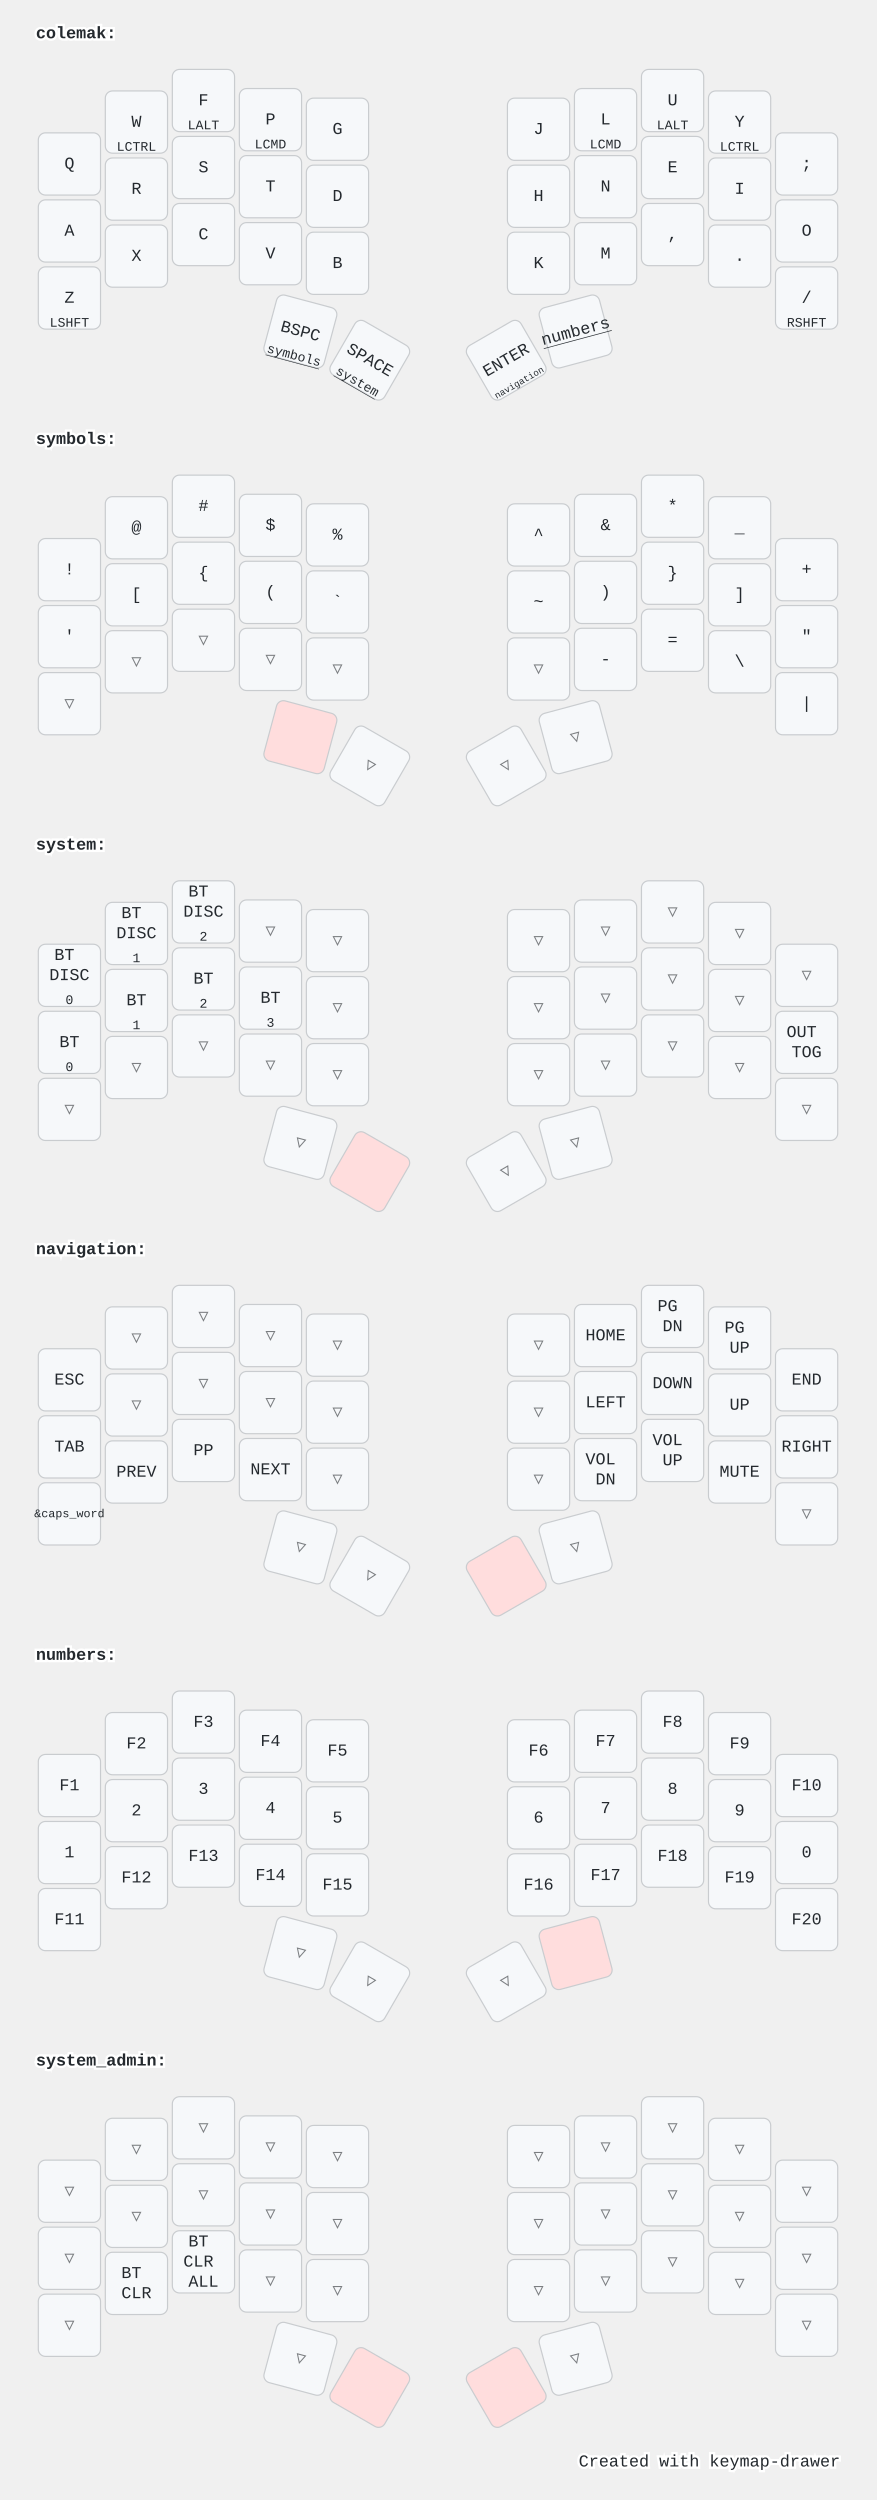
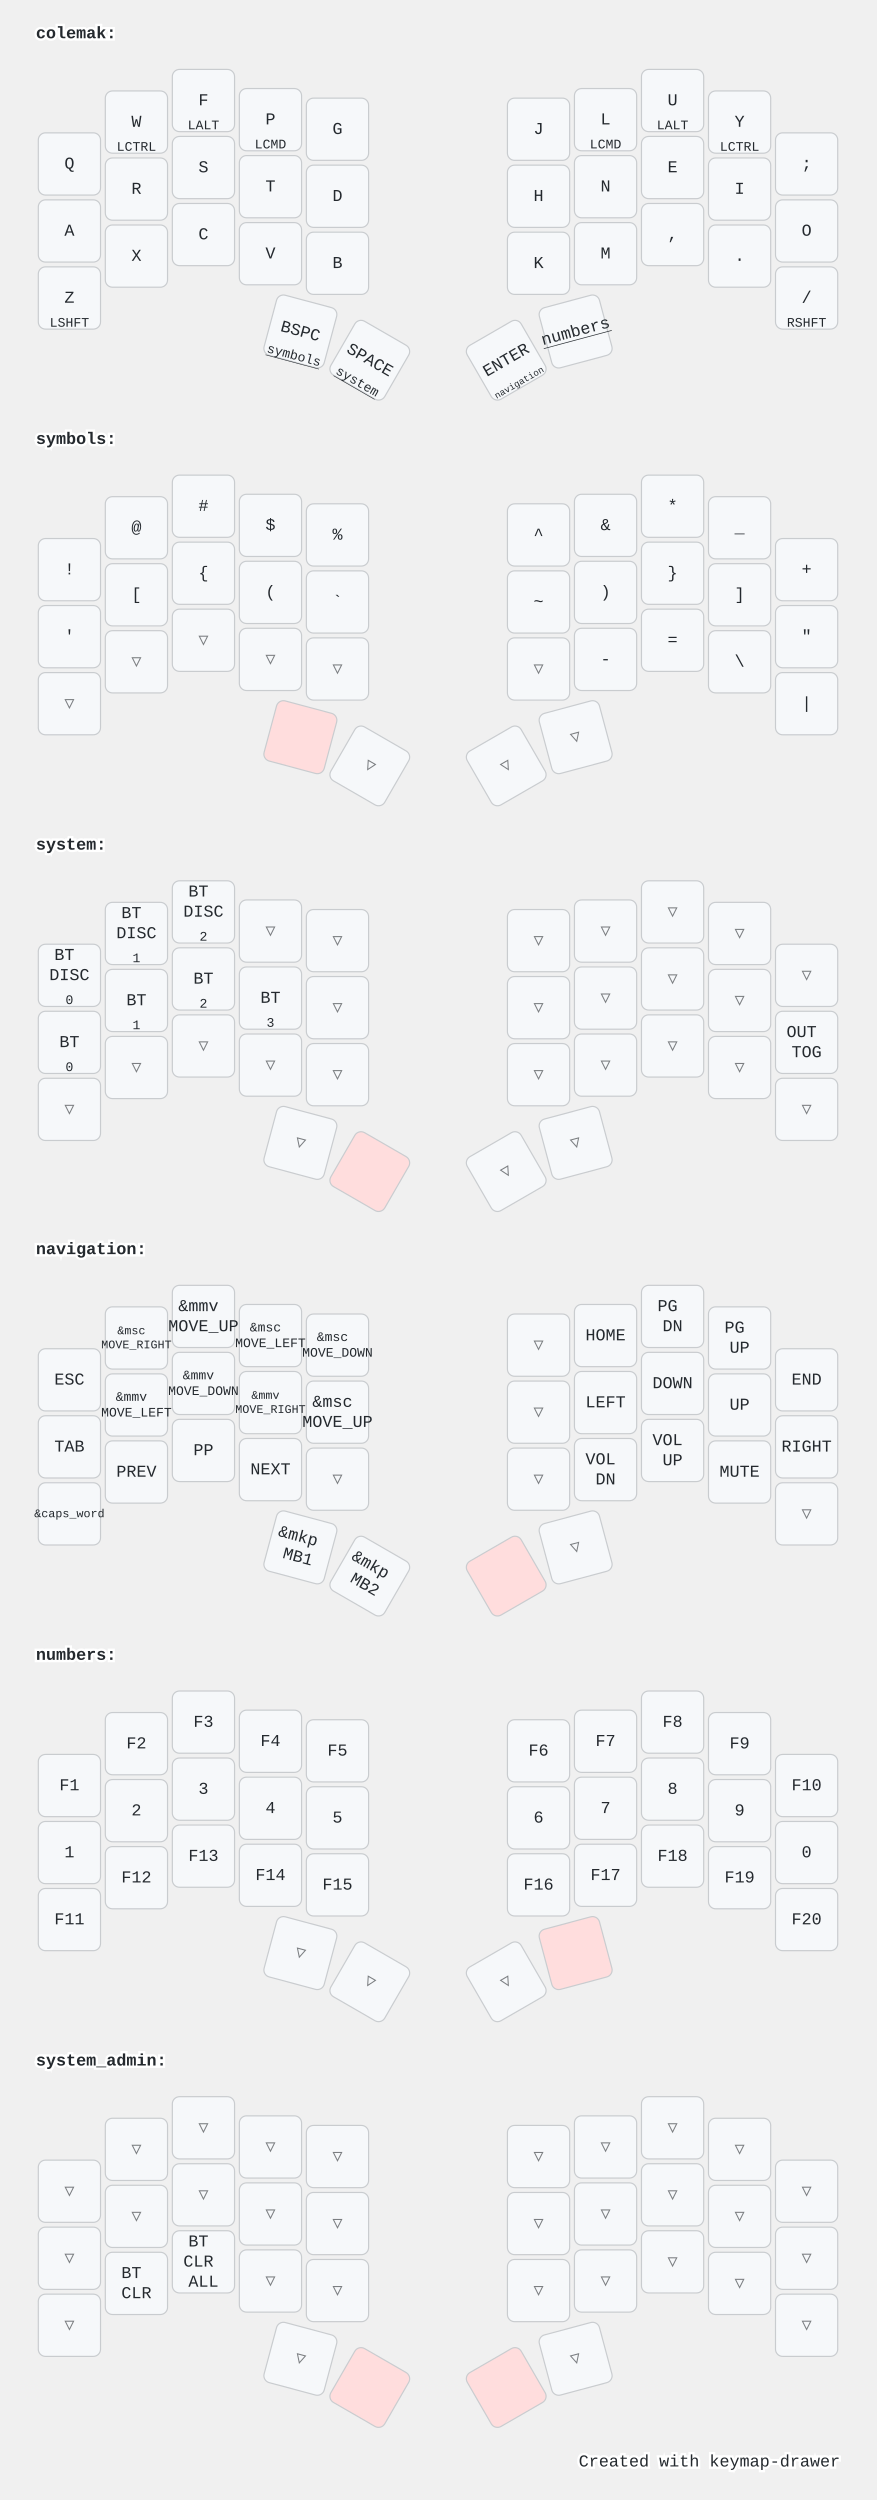
<svg xmlns="http://www.w3.org/2000/svg" width="732" height="2089" viewBox="0 0 732 2089" class="keymap">
  <style>/* inherit to force styles through use tags */
svg path {
    fill: inherit;
}

/* font and background color specifications */
svg.keymap {
    font-family: SFMono-Regular,Consolas,Liberation Mono,Menlo,monospace;
    font-size: 14px;
    font-kerning: normal;
    text-rendering: optimizeLegibility;
    fill: #24292e;
}

/* default key styling */
rect.key {
    fill: #f6f8fa;
}

rect.key, rect.combo {
    stroke: #c9cccf;
    stroke-width: 1;
}

/* default key side styling, only used is draw_key_sides is set */
rect.side {
    filter: brightness(90%);
}

/* color accent for combo boxes */
rect.combo, rect.combo-separate {
    fill: #cdf;
}

/* color accent for held keys */
rect.held, rect.combo.held {
    fill: #fdd;
}

/* color accent for ghost (optional) keys */
rect.ghost, rect.combo.ghost {
    stroke-dasharray: 4, 4;
    stroke-width: 2;
}

text {
    text-anchor: middle;
    dominant-baseline: middle;
}

/* styling for layer labels */
text.label {
    font-weight: bold;
    text-anchor: start;
    stroke: white;
    stroke-width: 4;
    paint-order: stroke;
}

/* styling for optional footer */
text.footer {
    text-anchor: end;
    dominant-baseline: auto;
    stroke: white;
    stroke-width: 4;
    paint-order: stroke;
}

/* styling for combo tap, and key hold/shifted label text */
text.combo, text.hold, text.shifted {
    font-size: 11px;
}

text.hold {
    text-anchor: middle;
    dominant-baseline: auto;
}

text.shifted {
    text-anchor: middle;
    dominant-baseline: hanging;
}

text.layer-activator {
    text-decoration: underline;
}

/* styling for hold/shifted label text in combo box */
text.combo.hold, text.combo.shifted {
    font-size: 8px;
}

/* lighter symbol for transparent keys */
text.trans {
    fill: #7b7e81;
}

/* styling for combo dendrons */
path.combo {
    stroke-width: 1;
    stroke: gray;
    fill: none;
}

/* Start Tabler Icons Cleanup */
/* cannot use height/width with glyphs */
.icon-tabler &gt; path {
    fill: inherit;
    stroke: inherit;
    stroke-width: 2;
}
/* hide tabler's default box */
.icon-tabler &gt; path[stroke="none"][fill="none"] {
    visibility: hidden;
}
/* End Tabler Icons Cleanup */

@media (prefers-color-scheme: dark) {
svg.keymap { fill: #d1d6db; }
rect.key { fill: #3f4750; }
rect.key, rect.combo { stroke: #60666c; }
rect.combo, rect.combo-separate { fill: #1f3d7a; }
rect.held, rect.combo.held { fill: #854747; }
text.label, text.footer { stroke: black; }
text.trans { fill: #7e8184; }
path.combo { stroke: #7f7f7f; }

}</style>
  <g transform="translate(30, 0)" class="layer-colemak">
    <text x="0" y="28" class="label" id="colemak">colemak:</text>
    <g transform="translate(0, 56)">
      <g transform="translate(28, 81)" class="key keypos-0">
        <rect rx="6" ry="6" x="-26" y="-26" width="52" height="52" class="key" />
        <text x="0" y="0" class="key tap">Q</text>
      </g>
      <g transform="translate(84, 46)" class="key keypos-1">
        <rect rx="6" ry="6" x="-26" y="-26" width="52" height="52" class="key" />
        <text x="0" y="0" class="key tap">W</text>
        <text x="0" y="24" class="key hold">LCTRL</text>
      </g>
      <g transform="translate(140, 28)" class="key keypos-2">
        <rect rx="6" ry="6" x="-26" y="-26" width="52" height="52" class="key" />
        <text x="0" y="0" class="key tap">F</text>
        <text x="0" y="24" class="key hold">LALT</text>
      </g>
      <g transform="translate(196, 44)" class="key keypos-3">
        <rect rx="6" ry="6" x="-26" y="-26" width="52" height="52" class="key" />
        <text x="0" y="0" class="key tap">P</text>
        <text x="0" y="24" class="key hold">LCMD</text>
      </g>
      <g transform="translate(252, 52)" class="key keypos-4">
        <rect rx="6" ry="6" x="-26" y="-26" width="52" height="52" class="key" />
        <text x="0" y="0" class="key tap">G</text>
      </g>
      <g transform="translate(420, 52)" class="key keypos-5">
        <rect rx="6" ry="6" x="-26" y="-26" width="52" height="52" class="key" />
        <text x="0" y="0" class="key tap">J</text>
      </g>
      <g transform="translate(476, 44)" class="key keypos-6">
        <rect rx="6" ry="6" x="-26" y="-26" width="52" height="52" class="key" />
        <text x="0" y="0" class="key tap">L</text>
        <text x="0" y="24" class="key hold">LCMD</text>
      </g>
      <g transform="translate(532, 28)" class="key keypos-7">
        <rect rx="6" ry="6" x="-26" y="-26" width="52" height="52" class="key" />
        <text x="0" y="0" class="key tap">U</text>
        <text x="0" y="24" class="key hold">LALT</text>
      </g>
      <g transform="translate(588, 46)" class="key keypos-8">
        <rect rx="6" ry="6" x="-26" y="-26" width="52" height="52" class="key" />
        <text x="0" y="0" class="key tap">Y</text>
        <text x="0" y="24" class="key hold">LCTRL</text>
      </g>
      <g transform="translate(644, 81)" class="key keypos-9">
        <rect rx="6" ry="6" x="-26" y="-26" width="52" height="52" class="key" />
        <text x="0" y="0" class="key tap">;</text>
      </g>
      <g transform="translate(28, 137)" class="key keypos-10">
        <rect rx="6" ry="6" x="-26" y="-26" width="52" height="52" class="key" />
        <text x="0" y="0" class="key tap">A</text>
      </g>
      <g transform="translate(84, 102)" class="key keypos-11">
        <rect rx="6" ry="6" x="-26" y="-26" width="52" height="52" class="key" />
        <text x="0" y="0" class="key tap">R</text>
      </g>
      <g transform="translate(140, 84)" class="key keypos-12">
        <rect rx="6" ry="6" x="-26" y="-26" width="52" height="52" class="key" />
        <text x="0" y="0" class="key tap">S</text>
      </g>
      <g transform="translate(196, 100)" class="key keypos-13">
        <rect rx="6" ry="6" x="-26" y="-26" width="52" height="52" class="key" />
        <text x="0" y="0" class="key tap">T</text>
      </g>
      <g transform="translate(252, 108)" class="key keypos-14">
        <rect rx="6" ry="6" x="-26" y="-26" width="52" height="52" class="key" />
        <text x="0" y="0" class="key tap">D</text>
      </g>
      <g transform="translate(420, 108)" class="key keypos-15">
        <rect rx="6" ry="6" x="-26" y="-26" width="52" height="52" class="key" />
        <text x="0" y="0" class="key tap">H</text>
      </g>
      <g transform="translate(476, 100)" class="key keypos-16">
        <rect rx="6" ry="6" x="-26" y="-26" width="52" height="52" class="key" />
        <text x="0" y="0" class="key tap">N</text>
      </g>
      <g transform="translate(532, 84)" class="key keypos-17">
        <rect rx="6" ry="6" x="-26" y="-26" width="52" height="52" class="key" />
        <text x="0" y="0" class="key tap">E</text>
      </g>
      <g transform="translate(588, 102)" class="key keypos-18">
        <rect rx="6" ry="6" x="-26" y="-26" width="52" height="52" class="key" />
        <text x="0" y="0" class="key tap">I</text>
      </g>
      <g transform="translate(644, 137)" class="key keypos-19">
        <rect rx="6" ry="6" x="-26" y="-26" width="52" height="52" class="key" />
        <text x="0" y="0" class="key tap">O</text>
      </g>
      <g transform="translate(28, 193)" class="key keypos-20">
        <rect rx="6" ry="6" x="-26" y="-26" width="52" height="52" class="key" />
        <text x="0" y="0" class="key tap">Z</text>
        <text x="0" y="24" class="key hold">LSHFT</text>
      </g>
      <g transform="translate(84, 158)" class="key keypos-21">
        <rect rx="6" ry="6" x="-26" y="-26" width="52" height="52" class="key" />
        <text x="0" y="0" class="key tap">X</text>
      </g>
      <g transform="translate(140, 140)" class="key keypos-22">
        <rect rx="6" ry="6" x="-26" y="-26" width="52" height="52" class="key" />
        <text x="0" y="0" class="key tap">C</text>
      </g>
      <g transform="translate(196, 156)" class="key keypos-23">
        <rect rx="6" ry="6" x="-26" y="-26" width="52" height="52" class="key" />
        <text x="0" y="0" class="key tap">V</text>
      </g>
      <g transform="translate(252, 164)" class="key keypos-24">
        <rect rx="6" ry="6" x="-26" y="-26" width="52" height="52" class="key" />
        <text x="0" y="0" class="key tap">B</text>
      </g>
      <g transform="translate(420, 164)" class="key keypos-25">
        <rect rx="6" ry="6" x="-26" y="-26" width="52" height="52" class="key" />
        <text x="0" y="0" class="key tap">K</text>
      </g>
      <g transform="translate(476, 156)" class="key keypos-26">
        <rect rx="6" ry="6" x="-26" y="-26" width="52" height="52" class="key" />
        <text x="0" y="0" class="key tap">M</text>
      </g>
      <g transform="translate(532, 140)" class="key keypos-27">
        <rect rx="6" ry="6" x="-26" y="-26" width="52" height="52" class="key" />
        <text x="0" y="0" class="key tap">,</text>
      </g>
      <g transform="translate(588, 158)" class="key keypos-28">
        <rect rx="6" ry="6" x="-26" y="-26" width="52" height="52" class="key" />
        <text x="0" y="0" class="key tap">.</text>
      </g>
      <g transform="translate(644, 193)" class="key keypos-29">
        <rect rx="6" ry="6" x="-26" y="-26" width="52" height="52" class="key" />
        <text x="0" y="0" class="key tap">/</text>
        <text x="0" y="24" class="key hold">RSHFT</text>
      </g>
      <g transform="translate(221, 221) rotate(15.0)" class="key keypos-30">
        <rect rx="6" ry="6" x="-26" y="-26" width="52" height="52" class="key" />
        <text x="0" y="0" class="key tap">BSPC</text>
        <a href="#symbols">
          <text x="0" y="24" class="key hold layer-activator">symbols</text>
        </a>
      </g>
      <g transform="translate(279, 245) rotate(30.0)" class="key keypos-31">
        <rect rx="6" ry="6" x="-26" y="-26" width="52" height="52" class="key" />
        <text x="0" y="0" class="key tap">SPACE</text>
        <a href="#system">
          <text x="0" y="24" class="key hold layer-activator">system</text>
        </a>
      </g>
      <g transform="translate(393, 245) rotate(-30.0)" class="key keypos-32">
        <rect rx="6" ry="6" x="-26" y="-26" width="52" height="52" class="key" />
        <text x="0" y="0" class="key tap">ENTER</text>
        <a href="#navigation">
          <text x="0" y="24" class="key hold layer-activator">
            <tspan style="font-size: 70%">navigation</tspan>
          </text>
        </a>
      </g>
      <g transform="translate(451, 221) rotate(-15.0)" class="key keypos-33">
        <rect rx="6" ry="6" x="-26" y="-26" width="52" height="52" class="key" />
        <a href="#numbers">
          <text x="0" y="0" class="key tap layer-activator">numbers</text>
        </a>
      </g>
    </g>
  </g>
  <g transform="translate(30, 339)" class="layer-symbols">
    <text x="0" y="28" class="label" id="symbols">symbols:</text>
    <g transform="translate(0, 56)">
      <g transform="translate(28, 81)" class="key keypos-0">
        <rect rx="6" ry="6" x="-26" y="-26" width="52" height="52" class="key" />
        <text x="0" y="0" class="key tap">!</text>
      </g>
      <g transform="translate(84, 46)" class="key keypos-1">
        <rect rx="6" ry="6" x="-26" y="-26" width="52" height="52" class="key" />
        <text x="0" y="0" class="key tap">@</text>
      </g>
      <g transform="translate(140, 28)" class="key keypos-2">
        <rect rx="6" ry="6" x="-26" y="-26" width="52" height="52" class="key" />
        <text x="0" y="0" class="key tap">#</text>
      </g>
      <g transform="translate(196, 44)" class="key keypos-3">
        <rect rx="6" ry="6" x="-26" y="-26" width="52" height="52" class="key" />
        <text x="0" y="0" class="key tap">$</text>
      </g>
      <g transform="translate(252, 52)" class="key keypos-4">
        <rect rx="6" ry="6" x="-26" y="-26" width="52" height="52" class="key" />
        <text x="0" y="0" class="key tap">%</text>
      </g>
      <g transform="translate(420, 52)" class="key keypos-5">
        <rect rx="6" ry="6" x="-26" y="-26" width="52" height="52" class="key" />
        <text x="0" y="0" class="key tap">^</text>
      </g>
      <g transform="translate(476, 44)" class="key keypos-6">
        <rect rx="6" ry="6" x="-26" y="-26" width="52" height="52" class="key" />
        <text x="0" y="0" class="key tap">&amp;</text>
      </g>
      <g transform="translate(532, 28)" class="key keypos-7">
        <rect rx="6" ry="6" x="-26" y="-26" width="52" height="52" class="key" />
        <text x="0" y="0" class="key tap">*</text>
      </g>
      <g transform="translate(588, 46)" class="key keypos-8">
        <rect rx="6" ry="6" x="-26" y="-26" width="52" height="52" class="key" />
        <text x="0" y="0" class="key tap">_</text>
      </g>
      <g transform="translate(644, 81)" class="key keypos-9">
        <rect rx="6" ry="6" x="-26" y="-26" width="52" height="52" class="key" />
        <text x="0" y="0" class="key tap">+</text>
      </g>
      <g transform="translate(28, 137)" class="key keypos-10">
        <rect rx="6" ry="6" x="-26" y="-26" width="52" height="52" class="key" />
        <text x="0" y="0" class="key tap">'</text>
      </g>
      <g transform="translate(84, 102)" class="key keypos-11">
        <rect rx="6" ry="6" x="-26" y="-26" width="52" height="52" class="key" />
        <text x="0" y="0" class="key tap">[</text>
      </g>
      <g transform="translate(140, 84)" class="key keypos-12">
        <rect rx="6" ry="6" x="-26" y="-26" width="52" height="52" class="key" />
        <text x="0" y="0" class="key tap">{</text>
      </g>
      <g transform="translate(196, 100)" class="key keypos-13">
        <rect rx="6" ry="6" x="-26" y="-26" width="52" height="52" class="key" />
        <text x="0" y="0" class="key tap">(</text>
      </g>
      <g transform="translate(252, 108)" class="key keypos-14">
        <rect rx="6" ry="6" x="-26" y="-26" width="52" height="52" class="key" />
        <text x="0" y="0" class="key tap">`</text>
      </g>
      <g transform="translate(420, 108)" class="key keypos-15">
        <rect rx="6" ry="6" x="-26" y="-26" width="52" height="52" class="key" />
        <text x="0" y="0" class="key tap">~</text>
      </g>
      <g transform="translate(476, 100)" class="key keypos-16">
        <rect rx="6" ry="6" x="-26" y="-26" width="52" height="52" class="key" />
        <text x="0" y="0" class="key tap">)</text>
      </g>
      <g transform="translate(532, 84)" class="key keypos-17">
        <rect rx="6" ry="6" x="-26" y="-26" width="52" height="52" class="key" />
        <text x="0" y="0" class="key tap">}</text>
      </g>
      <g transform="translate(588, 102)" class="key keypos-18">
        <rect rx="6" ry="6" x="-26" y="-26" width="52" height="52" class="key" />
        <text x="0" y="0" class="key tap">]</text>
      </g>
      <g transform="translate(644, 137)" class="key keypos-19">
        <rect rx="6" ry="6" x="-26" y="-26" width="52" height="52" class="key" />
        <text x="0" y="0" class="key tap">"</text>
      </g>
      <g transform="translate(28, 193)" class="key trans keypos-20">
        <rect rx="6" ry="6" x="-26" y="-26" width="52" height="52" class="key trans" />
        <text x="0" y="0" class="key trans tap">▽</text>
      </g>
      <g transform="translate(84, 158)" class="key trans keypos-21">
        <rect rx="6" ry="6" x="-26" y="-26" width="52" height="52" class="key trans" />
        <text x="0" y="0" class="key trans tap">▽</text>
      </g>
      <g transform="translate(140, 140)" class="key trans keypos-22">
        <rect rx="6" ry="6" x="-26" y="-26" width="52" height="52" class="key trans" />
        <text x="0" y="0" class="key trans tap">▽</text>
      </g>
      <g transform="translate(196, 156)" class="key trans keypos-23">
        <rect rx="6" ry="6" x="-26" y="-26" width="52" height="52" class="key trans" />
        <text x="0" y="0" class="key trans tap">▽</text>
      </g>
      <g transform="translate(252, 164)" class="key trans keypos-24">
        <rect rx="6" ry="6" x="-26" y="-26" width="52" height="52" class="key trans" />
        <text x="0" y="0" class="key trans tap">▽</text>
      </g>
      <g transform="translate(420, 164)" class="key trans keypos-25">
        <rect rx="6" ry="6" x="-26" y="-26" width="52" height="52" class="key trans" />
        <text x="0" y="0" class="key trans tap">▽</text>
      </g>
      <g transform="translate(476, 156)" class="key keypos-26">
        <rect rx="6" ry="6" x="-26" y="-26" width="52" height="52" class="key" />
        <text x="0" y="0" class="key tap">-</text>
      </g>
      <g transform="translate(532, 140)" class="key keypos-27">
        <rect rx="6" ry="6" x="-26" y="-26" width="52" height="52" class="key" />
        <text x="0" y="0" class="key tap">=</text>
      </g>
      <g transform="translate(588, 158)" class="key keypos-28">
        <rect rx="6" ry="6" x="-26" y="-26" width="52" height="52" class="key" />
        <text x="0" y="0" class="key tap">\</text>
      </g>
      <g transform="translate(644, 193)" class="key keypos-29">
        <rect rx="6" ry="6" x="-26" y="-26" width="52" height="52" class="key" />
        <text x="0" y="0" class="key tap">|</text>
      </g>
      <g transform="translate(221, 221) rotate(15.0)" class="key held keypos-30">
        <rect rx="6" ry="6" x="-26" y="-26" width="52" height="52" class="key held" />
      </g>
      <g transform="translate(279, 245) rotate(30.0)" class="key trans keypos-31">
        <rect rx="6" ry="6" x="-26" y="-26" width="52" height="52" class="key trans" />
        <text x="0" y="0" class="key trans tap">▽</text>
      </g>
      <g transform="translate(393, 245) rotate(-30.0)" class="key trans keypos-32">
        <rect rx="6" ry="6" x="-26" y="-26" width="52" height="52" class="key trans" />
        <text x="0" y="0" class="key trans tap">▽</text>
      </g>
      <g transform="translate(451, 221) rotate(-15.0)" class="key trans keypos-33">
        <rect rx="6" ry="6" x="-26" y="-26" width="52" height="52" class="key trans" />
        <text x="0" y="0" class="key trans tap">▽</text>
      </g>
    </g>
  </g>
  <g transform="translate(30, 678)" class="layer-system">
    <text x="0" y="28" class="label" id="system">system:</text>
    <g transform="translate(0, 56)">
      <g transform="translate(28, 81)" class="key keypos-0">
        <rect rx="6" ry="6" x="-26" y="-26" width="52" height="52" class="key" />
        <text x="0" y="0" class="key tap">
          <tspan x="0" dy="-1.2em">BT</tspan>
          <tspan x="0" dy="1.2em">DISC</tspan>
        </text>
        <text x="0" y="24" class="key hold">0</text>
      </g>
      <g transform="translate(84, 46)" class="key keypos-1">
        <rect rx="6" ry="6" x="-26" y="-26" width="52" height="52" class="key" />
        <text x="0" y="0" class="key tap">
          <tspan x="0" dy="-1.2em">BT</tspan>
          <tspan x="0" dy="1.2em">DISC</tspan>
        </text>
        <text x="0" y="24" class="key hold">1</text>
      </g>
      <g transform="translate(140, 28)" class="key keypos-2">
        <rect rx="6" ry="6" x="-26" y="-26" width="52" height="52" class="key" />
        <text x="0" y="0" class="key tap">
          <tspan x="0" dy="-1.2em">BT</tspan>
          <tspan x="0" dy="1.2em">DISC</tspan>
        </text>
        <text x="0" y="24" class="key hold">2</text>
      </g>
      <g transform="translate(196, 44)" class="key trans keypos-3">
        <rect rx="6" ry="6" x="-26" y="-26" width="52" height="52" class="key trans" />
        <text x="0" y="0" class="key trans tap">▽</text>
      </g>
      <g transform="translate(252, 52)" class="key trans keypos-4">
        <rect rx="6" ry="6" x="-26" y="-26" width="52" height="52" class="key trans" />
        <text x="0" y="0" class="key trans tap">▽</text>
      </g>
      <g transform="translate(420, 52)" class="key trans keypos-5">
        <rect rx="6" ry="6" x="-26" y="-26" width="52" height="52" class="key trans" />
        <text x="0" y="0" class="key trans tap">▽</text>
      </g>
      <g transform="translate(476, 44)" class="key trans keypos-6">
        <rect rx="6" ry="6" x="-26" y="-26" width="52" height="52" class="key trans" />
        <text x="0" y="0" class="key trans tap">▽</text>
      </g>
      <g transform="translate(532, 28)" class="key trans keypos-7">
        <rect rx="6" ry="6" x="-26" y="-26" width="52" height="52" class="key trans" />
        <text x="0" y="0" class="key trans tap">▽</text>
      </g>
      <g transform="translate(588, 46)" class="key trans keypos-8">
        <rect rx="6" ry="6" x="-26" y="-26" width="52" height="52" class="key trans" />
        <text x="0" y="0" class="key trans tap">▽</text>
      </g>
      <g transform="translate(644, 81)" class="key trans keypos-9">
        <rect rx="6" ry="6" x="-26" y="-26" width="52" height="52" class="key trans" />
        <text x="0" y="0" class="key trans tap">▽</text>
      </g>
      <g transform="translate(28, 137)" class="key keypos-10">
        <rect rx="6" ry="6" x="-26" y="-26" width="52" height="52" class="key" />
        <text x="0" y="0" class="key tap">BT</text>
        <text x="0" y="24" class="key hold">0</text>
      </g>
      <g transform="translate(84, 102)" class="key keypos-11">
        <rect rx="6" ry="6" x="-26" y="-26" width="52" height="52" class="key" />
        <text x="0" y="0" class="key tap">BT</text>
        <text x="0" y="24" class="key hold">1</text>
      </g>
      <g transform="translate(140, 84)" class="key keypos-12">
        <rect rx="6" ry="6" x="-26" y="-26" width="52" height="52" class="key" />
        <text x="0" y="0" class="key tap">BT</text>
        <text x="0" y="24" class="key hold">2</text>
      </g>
      <g transform="translate(196, 100)" class="key keypos-13">
        <rect rx="6" ry="6" x="-26" y="-26" width="52" height="52" class="key" />
        <text x="0" y="0" class="key tap">BT</text>
        <text x="0" y="24" class="key hold">3</text>
      </g>
      <g transform="translate(252, 108)" class="key trans keypos-14">
        <rect rx="6" ry="6" x="-26" y="-26" width="52" height="52" class="key trans" />
        <text x="0" y="0" class="key trans tap">▽</text>
      </g>
      <g transform="translate(420, 108)" class="key trans keypos-15">
        <rect rx="6" ry="6" x="-26" y="-26" width="52" height="52" class="key trans" />
        <text x="0" y="0" class="key trans tap">▽</text>
      </g>
      <g transform="translate(476, 100)" class="key trans keypos-16">
        <rect rx="6" ry="6" x="-26" y="-26" width="52" height="52" class="key trans" />
        <text x="0" y="0" class="key trans tap">▽</text>
      </g>
      <g transform="translate(532, 84)" class="key trans keypos-17">
        <rect rx="6" ry="6" x="-26" y="-26" width="52" height="52" class="key trans" />
        <text x="0" y="0" class="key trans tap">▽</text>
      </g>
      <g transform="translate(588, 102)" class="key trans keypos-18">
        <rect rx="6" ry="6" x="-26" y="-26" width="52" height="52" class="key trans" />
        <text x="0" y="0" class="key trans tap">▽</text>
      </g>
      <g transform="translate(644, 137)" class="key keypos-19">
        <rect rx="6" ry="6" x="-26" y="-26" width="52" height="52" class="key" />
        <text x="0" y="0" class="key tap">
          <tspan x="0" dy="-0.6em">OUT</tspan>
          <tspan x="0" dy="1.2em">TOG</tspan>
        </text>
      </g>
      <g transform="translate(28, 193)" class="key trans keypos-20">
        <rect rx="6" ry="6" x="-26" y="-26" width="52" height="52" class="key trans" />
        <text x="0" y="0" class="key trans tap">▽</text>
      </g>
      <g transform="translate(84, 158)" class="key trans keypos-21">
        <rect rx="6" ry="6" x="-26" y="-26" width="52" height="52" class="key trans" />
        <text x="0" y="0" class="key trans tap">▽</text>
      </g>
      <g transform="translate(140, 140)" class="key trans keypos-22">
        <rect rx="6" ry="6" x="-26" y="-26" width="52" height="52" class="key trans" />
        <text x="0" y="0" class="key trans tap">▽</text>
      </g>
      <g transform="translate(196, 156)" class="key trans keypos-23">
        <rect rx="6" ry="6" x="-26" y="-26" width="52" height="52" class="key trans" />
        <text x="0" y="0" class="key trans tap">▽</text>
      </g>
      <g transform="translate(252, 164)" class="key trans keypos-24">
        <rect rx="6" ry="6" x="-26" y="-26" width="52" height="52" class="key trans" />
        <text x="0" y="0" class="key trans tap">▽</text>
      </g>
      <g transform="translate(420, 164)" class="key trans keypos-25">
        <rect rx="6" ry="6" x="-26" y="-26" width="52" height="52" class="key trans" />
        <text x="0" y="0" class="key trans tap">▽</text>
      </g>
      <g transform="translate(476, 156)" class="key trans keypos-26">
        <rect rx="6" ry="6" x="-26" y="-26" width="52" height="52" class="key trans" />
        <text x="0" y="0" class="key trans tap">▽</text>
      </g>
      <g transform="translate(532, 140)" class="key trans keypos-27">
        <rect rx="6" ry="6" x="-26" y="-26" width="52" height="52" class="key trans" />
        <text x="0" y="0" class="key trans tap">▽</text>
      </g>
      <g transform="translate(588, 158)" class="key trans keypos-28">
        <rect rx="6" ry="6" x="-26" y="-26" width="52" height="52" class="key trans" />
        <text x="0" y="0" class="key trans tap">▽</text>
      </g>
      <g transform="translate(644, 193)" class="key trans keypos-29">
        <rect rx="6" ry="6" x="-26" y="-26" width="52" height="52" class="key trans" />
        <text x="0" y="0" class="key trans tap">▽</text>
      </g>
      <g transform="translate(221, 221) rotate(15.0)" class="key trans keypos-30">
        <rect rx="6" ry="6" x="-26" y="-26" width="52" height="52" class="key trans" />
        <text x="0" y="0" class="key trans tap">▽</text>
      </g>
      <g transform="translate(279, 245) rotate(30.0)" class="key held keypos-31">
        <rect rx="6" ry="6" x="-26" y="-26" width="52" height="52" class="key held" />
      </g>
      <g transform="translate(393, 245) rotate(-30.0)" class="key trans keypos-32">
        <rect rx="6" ry="6" x="-26" y="-26" width="52" height="52" class="key trans" />
        <text x="0" y="0" class="key trans tap">▽</text>
      </g>
      <g transform="translate(451, 221) rotate(-15.0)" class="key trans keypos-33">
        <rect rx="6" ry="6" x="-26" y="-26" width="52" height="52" class="key trans" />
        <text x="0" y="0" class="key trans tap">▽</text>
      </g>
    </g>
  </g>
  <g transform="translate(30, 1016)" class="layer-navigation">
    <text x="0" y="28" class="label" id="navigation">navigation:</text>
    <g transform="translate(0, 56)">
      <g transform="translate(28, 81)" class="key keypos-0">
        <rect rx="6" ry="6" x="-26" y="-26" width="52" height="52" class="key" />
        <text x="0" y="0" class="key tap">ESC</text>
      </g>
-       <g transform="translate(84, 46)" class="key trans keypos-1">
-         <rect rx="6" ry="6" x="-26" y="-26" width="52" height="52" class="key trans" />
-         <text x="0" y="0" class="key trans tap">▽</text>
-       </g>
-       <g transform="translate(140, 28)" class="key trans keypos-2">
-         <rect rx="6" ry="6" x="-26" y="-26" width="52" height="52" class="key trans" />
-         <text x="0" y="0" class="key trans tap">▽</text>
-       </g>
-       <g transform="translate(196, 44)" class="key trans keypos-3">
-         <rect rx="6" ry="6" x="-26" y="-26" width="52" height="52" class="key trans" />
-         <text x="0" y="0" class="key trans tap">▽</text>
-       </g>
-       <g transform="translate(252, 52)" class="key trans keypos-4">
-         <rect rx="6" ry="6" x="-26" y="-26" width="52" height="52" class="key trans" />
-         <text x="0" y="0" class="key trans tap">▽</text>
+       <g transform="translate(84, 46)" class="key keypos-1">
+         <rect rx="6" ry="6" x="-26" y="-26" width="52" height="52" class="key" />
+         <text x="0" y="0" class="key tap">
+           <tspan x="0" dy="-0.6em" style="font-size: 70%">&amp;msc</tspan>
+           <tspan x="0" dy="1.2em" style="font-size: 70%">MOVE_RIGHT</tspan>
+         </text>
+       </g>
+       <g transform="translate(140, 28)" class="key keypos-2">
+         <rect rx="6" ry="6" x="-26" y="-26" width="52" height="52" class="key" />
+         <text x="0" y="0" class="key tap">
+           <tspan x="0" dy="-0.6em">&amp;mmv</tspan>
+           <tspan x="0" dy="1.2em">MOVE_UP</tspan>
+         </text>
+       </g>
+       <g transform="translate(196, 44)" class="key keypos-3">
+         <rect rx="6" ry="6" x="-26" y="-26" width="52" height="52" class="key" />
+         <text x="0" y="0" class="key tap">
+           <tspan x="0" dy="-0.6em" style="font-size: 78%">&amp;msc</tspan>
+           <tspan x="0" dy="1.2em" style="font-size: 78%">MOVE_LEFT</tspan>
+         </text>
+       </g>
+       <g transform="translate(252, 52)" class="key keypos-4">
+         <rect rx="6" ry="6" x="-26" y="-26" width="52" height="52" class="key" />
+         <text x="0" y="0" class="key tap">
+           <tspan x="0" dy="-0.6em" style="font-size: 78%">&amp;msc</tspan>
+           <tspan x="0" dy="1.2em" style="font-size: 78%">MOVE_DOWN</tspan>
+         </text>
      </g>
      <g transform="translate(420, 52)" class="key trans keypos-5">
        <rect rx="6" ry="6" x="-26" y="-26" width="52" height="52" class="key trans" />
        <text x="0" y="0" class="key trans tap">▽</text>
      </g>
      <g transform="translate(476, 44)" class="key keypos-6">
        <rect rx="6" ry="6" x="-26" y="-26" width="52" height="52" class="key" />
        <text x="0" y="0" class="key tap">HOME</text>
      </g>
      <g transform="translate(532, 28)" class="key keypos-7">
        <rect rx="6" ry="6" x="-26" y="-26" width="52" height="52" class="key" />
        <text x="0" y="0" class="key tap">
          <tspan x="0" dy="-0.6em">PG</tspan>
          <tspan x="0" dy="1.2em">DN</tspan>
        </text>
      </g>
      <g transform="translate(588, 46)" class="key keypos-8">
        <rect rx="6" ry="6" x="-26" y="-26" width="52" height="52" class="key" />
        <text x="0" y="0" class="key tap">
          <tspan x="0" dy="-0.6em">PG</tspan>
          <tspan x="0" dy="1.2em">UP</tspan>
        </text>
      </g>
      <g transform="translate(644, 81)" class="key keypos-9">
        <rect rx="6" ry="6" x="-26" y="-26" width="52" height="52" class="key" />
        <text x="0" y="0" class="key tap">END</text>
      </g>
      <g transform="translate(28, 137)" class="key keypos-10">
        <rect rx="6" ry="6" x="-26" y="-26" width="52" height="52" class="key" />
        <text x="0" y="0" class="key tap">TAB</text>
      </g>
-       <g transform="translate(84, 102)" class="key trans keypos-11">
-         <rect rx="6" ry="6" x="-26" y="-26" width="52" height="52" class="key trans" />
-         <text x="0" y="0" class="key trans tap">▽</text>
-       </g>
-       <g transform="translate(140, 84)" class="key trans keypos-12">
-         <rect rx="6" ry="6" x="-26" y="-26" width="52" height="52" class="key trans" />
-         <text x="0" y="0" class="key trans tap">▽</text>
-       </g>
-       <g transform="translate(196, 100)" class="key trans keypos-13">
-         <rect rx="6" ry="6" x="-26" y="-26" width="52" height="52" class="key trans" />
-         <text x="0" y="0" class="key trans tap">▽</text>
-       </g>
-       <g transform="translate(252, 108)" class="key trans keypos-14">
-         <rect rx="6" ry="6" x="-26" y="-26" width="52" height="52" class="key trans" />
-         <text x="0" y="0" class="key trans tap">▽</text>
+       <g transform="translate(84, 102)" class="key keypos-11">
+         <rect rx="6" ry="6" x="-26" y="-26" width="52" height="52" class="key" />
+         <text x="0" y="0" class="key tap">
+           <tspan x="0" dy="-0.6em" style="font-size: 78%">&amp;mmv</tspan>
+           <tspan x="0" dy="1.2em" style="font-size: 78%">MOVE_LEFT</tspan>
+         </text>
+       </g>
+       <g transform="translate(140, 84)" class="key keypos-12">
+         <rect rx="6" ry="6" x="-26" y="-26" width="52" height="52" class="key" />
+         <text x="0" y="0" class="key tap">
+           <tspan x="0" dy="-0.6em" style="font-size: 78%">&amp;mmv</tspan>
+           <tspan x="0" dy="1.2em" style="font-size: 78%">MOVE_DOWN</tspan>
+         </text>
+       </g>
+       <g transform="translate(196, 100)" class="key keypos-13">
+         <rect rx="6" ry="6" x="-26" y="-26" width="52" height="52" class="key" />
+         <text x="0" y="0" class="key tap">
+           <tspan x="0" dy="-0.6em" style="font-size: 70%">&amp;mmv</tspan>
+           <tspan x="0" dy="1.2em" style="font-size: 70%">MOVE_RIGHT</tspan>
+         </text>
+       </g>
+       <g transform="translate(252, 108)" class="key keypos-14">
+         <rect rx="6" ry="6" x="-26" y="-26" width="52" height="52" class="key" />
+         <text x="0" y="0" class="key tap">
+           <tspan x="0" dy="-0.6em">&amp;msc</tspan>
+           <tspan x="0" dy="1.2em">MOVE_UP</tspan>
+         </text>
      </g>
      <g transform="translate(420, 108)" class="key trans keypos-15">
        <rect rx="6" ry="6" x="-26" y="-26" width="52" height="52" class="key trans" />
        <text x="0" y="0" class="key trans tap">▽</text>
      </g>
      <g transform="translate(476, 100)" class="key keypos-16">
        <rect rx="6" ry="6" x="-26" y="-26" width="52" height="52" class="key" />
        <text x="0" y="0" class="key tap">LEFT</text>
      </g>
      <g transform="translate(532, 84)" class="key keypos-17">
        <rect rx="6" ry="6" x="-26" y="-26" width="52" height="52" class="key" />
        <text x="0" y="0" class="key tap">DOWN</text>
      </g>
      <g transform="translate(588, 102)" class="key keypos-18">
        <rect rx="6" ry="6" x="-26" y="-26" width="52" height="52" class="key" />
        <text x="0" y="0" class="key tap">UP</text>
      </g>
      <g transform="translate(644, 137)" class="key keypos-19">
        <rect rx="6" ry="6" x="-26" y="-26" width="52" height="52" class="key" />
        <text x="0" y="0" class="key tap">RIGHT</text>
      </g>
      <g transform="translate(28, 193)" class="key keypos-20">
        <rect rx="6" ry="6" x="-26" y="-26" width="52" height="52" class="key" />
        <text x="0" y="0" class="key tap">
          <tspan style="font-size: 70%">&amp;caps_word</tspan>
        </text>
      </g>
      <g transform="translate(84, 158)" class="key keypos-21">
        <rect rx="6" ry="6" x="-26" y="-26" width="52" height="52" class="key" />
        <text x="0" y="0" class="key tap">PREV</text>
      </g>
      <g transform="translate(140, 140)" class="key keypos-22">
        <rect rx="6" ry="6" x="-26" y="-26" width="52" height="52" class="key" />
        <text x="0" y="0" class="key tap">PP</text>
      </g>
      <g transform="translate(196, 156)" class="key keypos-23">
        <rect rx="6" ry="6" x="-26" y="-26" width="52" height="52" class="key" />
        <text x="0" y="0" class="key tap">NEXT</text>
      </g>
      <g transform="translate(252, 164)" class="key trans keypos-24">
        <rect rx="6" ry="6" x="-26" y="-26" width="52" height="52" class="key trans" />
        <text x="0" y="0" class="key trans tap">▽</text>
      </g>
      <g transform="translate(420, 164)" class="key trans keypos-25">
        <rect rx="6" ry="6" x="-26" y="-26" width="52" height="52" class="key trans" />
        <text x="0" y="0" class="key trans tap">▽</text>
      </g>
      <g transform="translate(476, 156)" class="key keypos-26">
        <rect rx="6" ry="6" x="-26" y="-26" width="52" height="52" class="key" />
        <text x="0" y="0" class="key tap">
          <tspan x="0" dy="-0.6em">VOL</tspan>
          <tspan x="0" dy="1.2em">DN</tspan>
        </text>
      </g>
      <g transform="translate(532, 140)" class="key keypos-27">
        <rect rx="6" ry="6" x="-26" y="-26" width="52" height="52" class="key" />
        <text x="0" y="0" class="key tap">
          <tspan x="0" dy="-0.6em">VOL</tspan>
          <tspan x="0" dy="1.2em">UP</tspan>
        </text>
      </g>
      <g transform="translate(588, 158)" class="key keypos-28">
        <rect rx="6" ry="6" x="-26" y="-26" width="52" height="52" class="key" />
        <text x="0" y="0" class="key tap">MUTE</text>
      </g>
      <g transform="translate(644, 193)" class="key trans keypos-29">
        <rect rx="6" ry="6" x="-26" y="-26" width="52" height="52" class="key trans" />
        <text x="0" y="0" class="key trans tap">▽</text>
      </g>
-       <g transform="translate(221, 221) rotate(15.0)" class="key trans keypos-30">
-         <rect rx="6" ry="6" x="-26" y="-26" width="52" height="52" class="key trans" />
-         <text x="0" y="0" class="key trans tap">▽</text>
-       </g>
-       <g transform="translate(279, 245) rotate(30.0)" class="key trans keypos-31">
-         <rect rx="6" ry="6" x="-26" y="-26" width="52" height="52" class="key trans" />
-         <text x="0" y="0" class="key trans tap">▽</text>
+       <g transform="translate(221, 221) rotate(15.0)" class="key keypos-30">
+         <rect rx="6" ry="6" x="-26" y="-26" width="52" height="52" class="key" />
+         <text x="0" y="0" class="key tap">
+           <tspan x="0" dy="-0.6em">&amp;mkp</tspan>
+           <tspan x="0" dy="1.2em">MB1</tspan>
+         </text>
+       </g>
+       <g transform="translate(279, 245) rotate(30.0)" class="key keypos-31">
+         <rect rx="6" ry="6" x="-26" y="-26" width="52" height="52" class="key" />
+         <text x="0" y="0" class="key tap">
+           <tspan x="0" dy="-0.6em">&amp;mkp</tspan>
+           <tspan x="0" dy="1.2em">MB2</tspan>
+         </text>
      </g>
      <g transform="translate(393, 245) rotate(-30.0)" class="key held keypos-32">
        <rect rx="6" ry="6" x="-26" y="-26" width="52" height="52" class="key held" />
      </g>
      <g transform="translate(451, 221) rotate(-15.0)" class="key trans keypos-33">
        <rect rx="6" ry="6" x="-26" y="-26" width="52" height="52" class="key trans" />
        <text x="0" y="0" class="key trans tap">▽</text>
      </g>
    </g>
  </g>
  <g transform="translate(30, 1355)" class="layer-numbers">
    <text x="0" y="28" class="label" id="numbers">numbers:</text>
    <g transform="translate(0, 56)">
      <g transform="translate(28, 81)" class="key keypos-0">
        <rect rx="6" ry="6" x="-26" y="-26" width="52" height="52" class="key" />
        <text x="0" y="0" class="key tap">F1</text>
      </g>
      <g transform="translate(84, 46)" class="key keypos-1">
        <rect rx="6" ry="6" x="-26" y="-26" width="52" height="52" class="key" />
        <text x="0" y="0" class="key tap">F2</text>
      </g>
      <g transform="translate(140, 28)" class="key keypos-2">
        <rect rx="6" ry="6" x="-26" y="-26" width="52" height="52" class="key" />
        <text x="0" y="0" class="key tap">F3</text>
      </g>
      <g transform="translate(196, 44)" class="key keypos-3">
        <rect rx="6" ry="6" x="-26" y="-26" width="52" height="52" class="key" />
        <text x="0" y="0" class="key tap">F4</text>
      </g>
      <g transform="translate(252, 52)" class="key keypos-4">
        <rect rx="6" ry="6" x="-26" y="-26" width="52" height="52" class="key" />
        <text x="0" y="0" class="key tap">F5</text>
      </g>
      <g transform="translate(420, 52)" class="key keypos-5">
        <rect rx="6" ry="6" x="-26" y="-26" width="52" height="52" class="key" />
        <text x="0" y="0" class="key tap">F6</text>
      </g>
      <g transform="translate(476, 44)" class="key keypos-6">
        <rect rx="6" ry="6" x="-26" y="-26" width="52" height="52" class="key" />
        <text x="0" y="0" class="key tap">F7</text>
      </g>
      <g transform="translate(532, 28)" class="key keypos-7">
        <rect rx="6" ry="6" x="-26" y="-26" width="52" height="52" class="key" />
        <text x="0" y="0" class="key tap">F8</text>
      </g>
      <g transform="translate(588, 46)" class="key keypos-8">
        <rect rx="6" ry="6" x="-26" y="-26" width="52" height="52" class="key" />
        <text x="0" y="0" class="key tap">F9</text>
      </g>
      <g transform="translate(644, 81)" class="key keypos-9">
        <rect rx="6" ry="6" x="-26" y="-26" width="52" height="52" class="key" />
        <text x="0" y="0" class="key tap">F10</text>
      </g>
      <g transform="translate(28, 137)" class="key keypos-10">
        <rect rx="6" ry="6" x="-26" y="-26" width="52" height="52" class="key" />
        <text x="0" y="0" class="key tap">1</text>
      </g>
      <g transform="translate(84, 102)" class="key keypos-11">
        <rect rx="6" ry="6" x="-26" y="-26" width="52" height="52" class="key" />
        <text x="0" y="0" class="key tap">2</text>
      </g>
      <g transform="translate(140, 84)" class="key keypos-12">
        <rect rx="6" ry="6" x="-26" y="-26" width="52" height="52" class="key" />
        <text x="0" y="0" class="key tap">3</text>
      </g>
      <g transform="translate(196, 100)" class="key keypos-13">
        <rect rx="6" ry="6" x="-26" y="-26" width="52" height="52" class="key" />
        <text x="0" y="0" class="key tap">4</text>
      </g>
      <g transform="translate(252, 108)" class="key keypos-14">
        <rect rx="6" ry="6" x="-26" y="-26" width="52" height="52" class="key" />
        <text x="0" y="0" class="key tap">5</text>
      </g>
      <g transform="translate(420, 108)" class="key keypos-15">
        <rect rx="6" ry="6" x="-26" y="-26" width="52" height="52" class="key" />
        <text x="0" y="0" class="key tap">6</text>
      </g>
      <g transform="translate(476, 100)" class="key keypos-16">
        <rect rx="6" ry="6" x="-26" y="-26" width="52" height="52" class="key" />
        <text x="0" y="0" class="key tap">7</text>
      </g>
      <g transform="translate(532, 84)" class="key keypos-17">
        <rect rx="6" ry="6" x="-26" y="-26" width="52" height="52" class="key" />
        <text x="0" y="0" class="key tap">8</text>
      </g>
      <g transform="translate(588, 102)" class="key keypos-18">
        <rect rx="6" ry="6" x="-26" y="-26" width="52" height="52" class="key" />
        <text x="0" y="0" class="key tap">9</text>
      </g>
      <g transform="translate(644, 137)" class="key keypos-19">
        <rect rx="6" ry="6" x="-26" y="-26" width="52" height="52" class="key" />
        <text x="0" y="0" class="key tap">0</text>
      </g>
      <g transform="translate(28, 193)" class="key keypos-20">
        <rect rx="6" ry="6" x="-26" y="-26" width="52" height="52" class="key" />
        <text x="0" y="0" class="key tap">F11</text>
      </g>
      <g transform="translate(84, 158)" class="key keypos-21">
        <rect rx="6" ry="6" x="-26" y="-26" width="52" height="52" class="key" />
        <text x="0" y="0" class="key tap">F12</text>
      </g>
      <g transform="translate(140, 140)" class="key keypos-22">
        <rect rx="6" ry="6" x="-26" y="-26" width="52" height="52" class="key" />
        <text x="0" y="0" class="key tap">F13</text>
      </g>
      <g transform="translate(196, 156)" class="key keypos-23">
        <rect rx="6" ry="6" x="-26" y="-26" width="52" height="52" class="key" />
        <text x="0" y="0" class="key tap">F14</text>
      </g>
      <g transform="translate(252, 164)" class="key keypos-24">
        <rect rx="6" ry="6" x="-26" y="-26" width="52" height="52" class="key" />
        <text x="0" y="0" class="key tap">F15</text>
      </g>
      <g transform="translate(420, 164)" class="key keypos-25">
        <rect rx="6" ry="6" x="-26" y="-26" width="52" height="52" class="key" />
        <text x="0" y="0" class="key tap">F16</text>
      </g>
      <g transform="translate(476, 156)" class="key keypos-26">
        <rect rx="6" ry="6" x="-26" y="-26" width="52" height="52" class="key" />
        <text x="0" y="0" class="key tap">F17</text>
      </g>
      <g transform="translate(532, 140)" class="key keypos-27">
        <rect rx="6" ry="6" x="-26" y="-26" width="52" height="52" class="key" />
        <text x="0" y="0" class="key tap">F18</text>
      </g>
      <g transform="translate(588, 158)" class="key keypos-28">
        <rect rx="6" ry="6" x="-26" y="-26" width="52" height="52" class="key" />
        <text x="0" y="0" class="key tap">F19</text>
      </g>
      <g transform="translate(644, 193)" class="key keypos-29">
        <rect rx="6" ry="6" x="-26" y="-26" width="52" height="52" class="key" />
        <text x="0" y="0" class="key tap">F20</text>
      </g>
      <g transform="translate(221, 221) rotate(15.0)" class="key trans keypos-30">
        <rect rx="6" ry="6" x="-26" y="-26" width="52" height="52" class="key trans" />
        <text x="0" y="0" class="key trans tap">▽</text>
      </g>
      <g transform="translate(279, 245) rotate(30.0)" class="key trans keypos-31">
        <rect rx="6" ry="6" x="-26" y="-26" width="52" height="52" class="key trans" />
        <text x="0" y="0" class="key trans tap">▽</text>
      </g>
      <g transform="translate(393, 245) rotate(-30.0)" class="key trans keypos-32">
        <rect rx="6" ry="6" x="-26" y="-26" width="52" height="52" class="key trans" />
        <text x="0" y="0" class="key trans tap">▽</text>
      </g>
      <g transform="translate(451, 221) rotate(-15.0)" class="key held keypos-33">
        <rect rx="6" ry="6" x="-26" y="-26" width="52" height="52" class="key held" />
      </g>
    </g>
  </g>
  <g transform="translate(30, 1694)" class="layer-system_admin">
    <text x="0" y="28" class="label" id="system_admin">system_admin:</text>
    <g transform="translate(0, 56)">
      <g transform="translate(28, 81)" class="key trans keypos-0">
        <rect rx="6" ry="6" x="-26" y="-26" width="52" height="52" class="key trans" />
        <text x="0" y="0" class="key trans tap">▽</text>
      </g>
      <g transform="translate(84, 46)" class="key trans keypos-1">
        <rect rx="6" ry="6" x="-26" y="-26" width="52" height="52" class="key trans" />
        <text x="0" y="0" class="key trans tap">▽</text>
      </g>
      <g transform="translate(140, 28)" class="key trans keypos-2">
        <rect rx="6" ry="6" x="-26" y="-26" width="52" height="52" class="key trans" />
        <text x="0" y="0" class="key trans tap">▽</text>
      </g>
      <g transform="translate(196, 44)" class="key trans keypos-3">
        <rect rx="6" ry="6" x="-26" y="-26" width="52" height="52" class="key trans" />
        <text x="0" y="0" class="key trans tap">▽</text>
      </g>
      <g transform="translate(252, 52)" class="key trans keypos-4">
        <rect rx="6" ry="6" x="-26" y="-26" width="52" height="52" class="key trans" />
        <text x="0" y="0" class="key trans tap">▽</text>
      </g>
      <g transform="translate(420, 52)" class="key trans keypos-5">
        <rect rx="6" ry="6" x="-26" y="-26" width="52" height="52" class="key trans" />
        <text x="0" y="0" class="key trans tap">▽</text>
      </g>
      <g transform="translate(476, 44)" class="key trans keypos-6">
        <rect rx="6" ry="6" x="-26" y="-26" width="52" height="52" class="key trans" />
        <text x="0" y="0" class="key trans tap">▽</text>
      </g>
      <g transform="translate(532, 28)" class="key trans keypos-7">
        <rect rx="6" ry="6" x="-26" y="-26" width="52" height="52" class="key trans" />
        <text x="0" y="0" class="key trans tap">▽</text>
      </g>
      <g transform="translate(588, 46)" class="key trans keypos-8">
        <rect rx="6" ry="6" x="-26" y="-26" width="52" height="52" class="key trans" />
        <text x="0" y="0" class="key trans tap">▽</text>
      </g>
      <g transform="translate(644, 81)" class="key trans keypos-9">
        <rect rx="6" ry="6" x="-26" y="-26" width="52" height="52" class="key trans" />
        <text x="0" y="0" class="key trans tap">▽</text>
      </g>
      <g transform="translate(28, 137)" class="key trans keypos-10">
        <rect rx="6" ry="6" x="-26" y="-26" width="52" height="52" class="key trans" />
        <text x="0" y="0" class="key trans tap">▽</text>
      </g>
      <g transform="translate(84, 102)" class="key trans keypos-11">
        <rect rx="6" ry="6" x="-26" y="-26" width="52" height="52" class="key trans" />
        <text x="0" y="0" class="key trans tap">▽</text>
      </g>
      <g transform="translate(140, 84)" class="key trans keypos-12">
        <rect rx="6" ry="6" x="-26" y="-26" width="52" height="52" class="key trans" />
        <text x="0" y="0" class="key trans tap">▽</text>
      </g>
      <g transform="translate(196, 100)" class="key trans keypos-13">
        <rect rx="6" ry="6" x="-26" y="-26" width="52" height="52" class="key trans" />
        <text x="0" y="0" class="key trans tap">▽</text>
      </g>
      <g transform="translate(252, 108)" class="key trans keypos-14">
        <rect rx="6" ry="6" x="-26" y="-26" width="52" height="52" class="key trans" />
        <text x="0" y="0" class="key trans tap">▽</text>
      </g>
      <g transform="translate(420, 108)" class="key trans keypos-15">
        <rect rx="6" ry="6" x="-26" y="-26" width="52" height="52" class="key trans" />
        <text x="0" y="0" class="key trans tap">▽</text>
      </g>
      <g transform="translate(476, 100)" class="key trans keypos-16">
        <rect rx="6" ry="6" x="-26" y="-26" width="52" height="52" class="key trans" />
        <text x="0" y="0" class="key trans tap">▽</text>
      </g>
      <g transform="translate(532, 84)" class="key trans keypos-17">
        <rect rx="6" ry="6" x="-26" y="-26" width="52" height="52" class="key trans" />
        <text x="0" y="0" class="key trans tap">▽</text>
      </g>
      <g transform="translate(588, 102)" class="key trans keypos-18">
        <rect rx="6" ry="6" x="-26" y="-26" width="52" height="52" class="key trans" />
        <text x="0" y="0" class="key trans tap">▽</text>
      </g>
      <g transform="translate(644, 137)" class="key trans keypos-19">
        <rect rx="6" ry="6" x="-26" y="-26" width="52" height="52" class="key trans" />
        <text x="0" y="0" class="key trans tap">▽</text>
      </g>
      <g transform="translate(28, 193)" class="key trans keypos-20">
        <rect rx="6" ry="6" x="-26" y="-26" width="52" height="52" class="key trans" />
        <text x="0" y="0" class="key trans tap">▽</text>
      </g>
      <g transform="translate(84, 158)" class="key keypos-21">
        <rect rx="6" ry="6" x="-26" y="-26" width="52" height="52" class="key" />
        <text x="0" y="0" class="key tap">
          <tspan x="0" dy="-0.6em">BT</tspan>
          <tspan x="0" dy="1.2em">CLR</tspan>
        </text>
      </g>
      <g transform="translate(140, 140)" class="key keypos-22">
        <rect rx="6" ry="6" x="-26" y="-26" width="52" height="52" class="key" />
        <text x="0" y="0" class="key tap">
          <tspan x="0" dy="-1.2em">BT</tspan>
          <tspan x="0" dy="1.2em">CLR</tspan>
          <tspan x="0" dy="1.2em">ALL</tspan>
        </text>
      </g>
      <g transform="translate(196, 156)" class="key trans keypos-23">
        <rect rx="6" ry="6" x="-26" y="-26" width="52" height="52" class="key trans" />
        <text x="0" y="0" class="key trans tap">▽</text>
      </g>
      <g transform="translate(252, 164)" class="key trans keypos-24">
        <rect rx="6" ry="6" x="-26" y="-26" width="52" height="52" class="key trans" />
        <text x="0" y="0" class="key trans tap">▽</text>
      </g>
      <g transform="translate(420, 164)" class="key trans keypos-25">
        <rect rx="6" ry="6" x="-26" y="-26" width="52" height="52" class="key trans" />
        <text x="0" y="0" class="key trans tap">▽</text>
      </g>
      <g transform="translate(476, 156)" class="key trans keypos-26">
        <rect rx="6" ry="6" x="-26" y="-26" width="52" height="52" class="key trans" />
        <text x="0" y="0" class="key trans tap">▽</text>
      </g>
      <g transform="translate(532, 140)" class="key trans keypos-27">
        <rect rx="6" ry="6" x="-26" y="-26" width="52" height="52" class="key trans" />
        <text x="0" y="0" class="key trans tap">▽</text>
      </g>
      <g transform="translate(588, 158)" class="key trans keypos-28">
        <rect rx="6" ry="6" x="-26" y="-26" width="52" height="52" class="key trans" />
        <text x="0" y="0" class="key trans tap">▽</text>
      </g>
      <g transform="translate(644, 193)" class="key trans keypos-29">
        <rect rx="6" ry="6" x="-26" y="-26" width="52" height="52" class="key trans" />
        <text x="0" y="0" class="key trans tap">▽</text>
      </g>
      <g transform="translate(221, 221) rotate(15.0)" class="key trans keypos-30">
        <rect rx="6" ry="6" x="-26" y="-26" width="52" height="52" class="key trans" />
        <text x="0" y="0" class="key trans tap">▽</text>
      </g>
      <g transform="translate(279, 245) rotate(30.0)" class="key held keypos-31">
        <rect rx="6" ry="6" x="-26" y="-26" width="52" height="52" class="key held" />
      </g>
      <g transform="translate(393, 245) rotate(-30.0)" class="key held keypos-32">
        <rect rx="6" ry="6" x="-26" y="-26" width="52" height="52" class="key held" />
      </g>
      <g transform="translate(451, 221) rotate(-15.0)" class="key trans keypos-33">
        <rect rx="6" ry="6" x="-26" y="-26" width="52" height="52" class="key trans" />
        <text x="0" y="0" class="key trans tap">▽</text>
      </g>
    </g>
  </g>
  <text x="702.0" y="2061.0" class="footer">Created with <a href="https://github.com/caksoylar/keymap-drawer">keymap-drawer</a>
  </text>
</svg>
